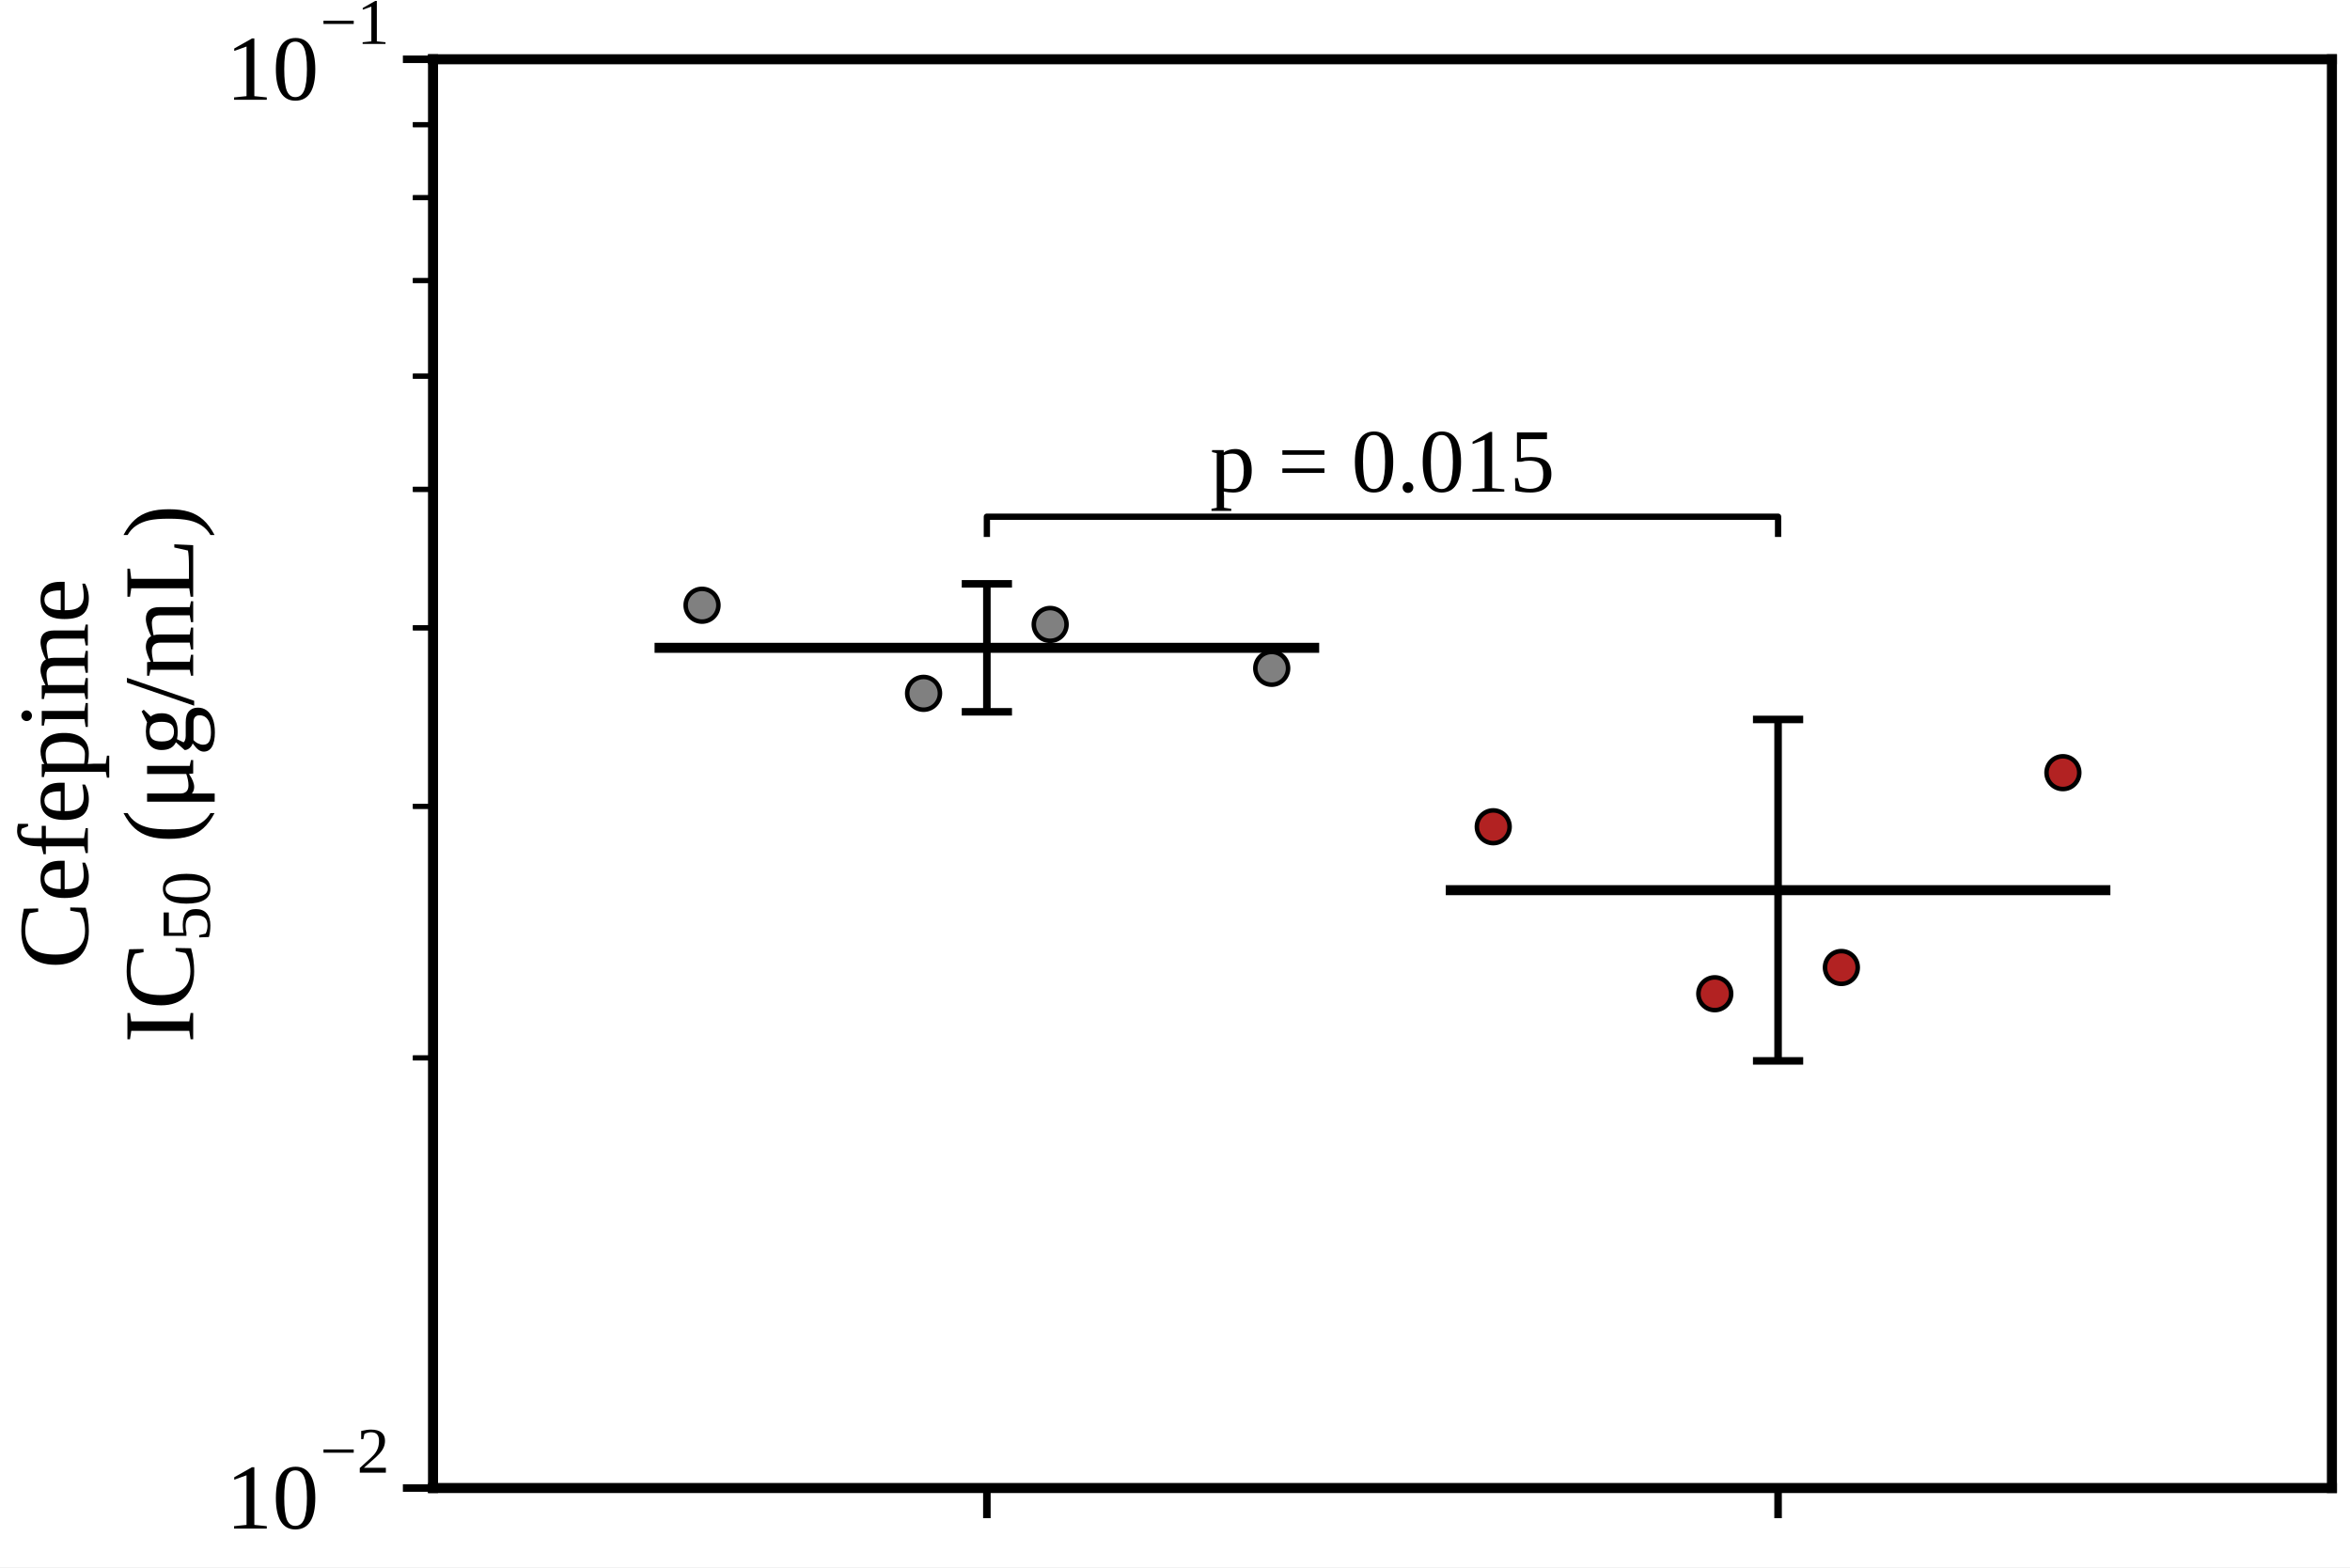
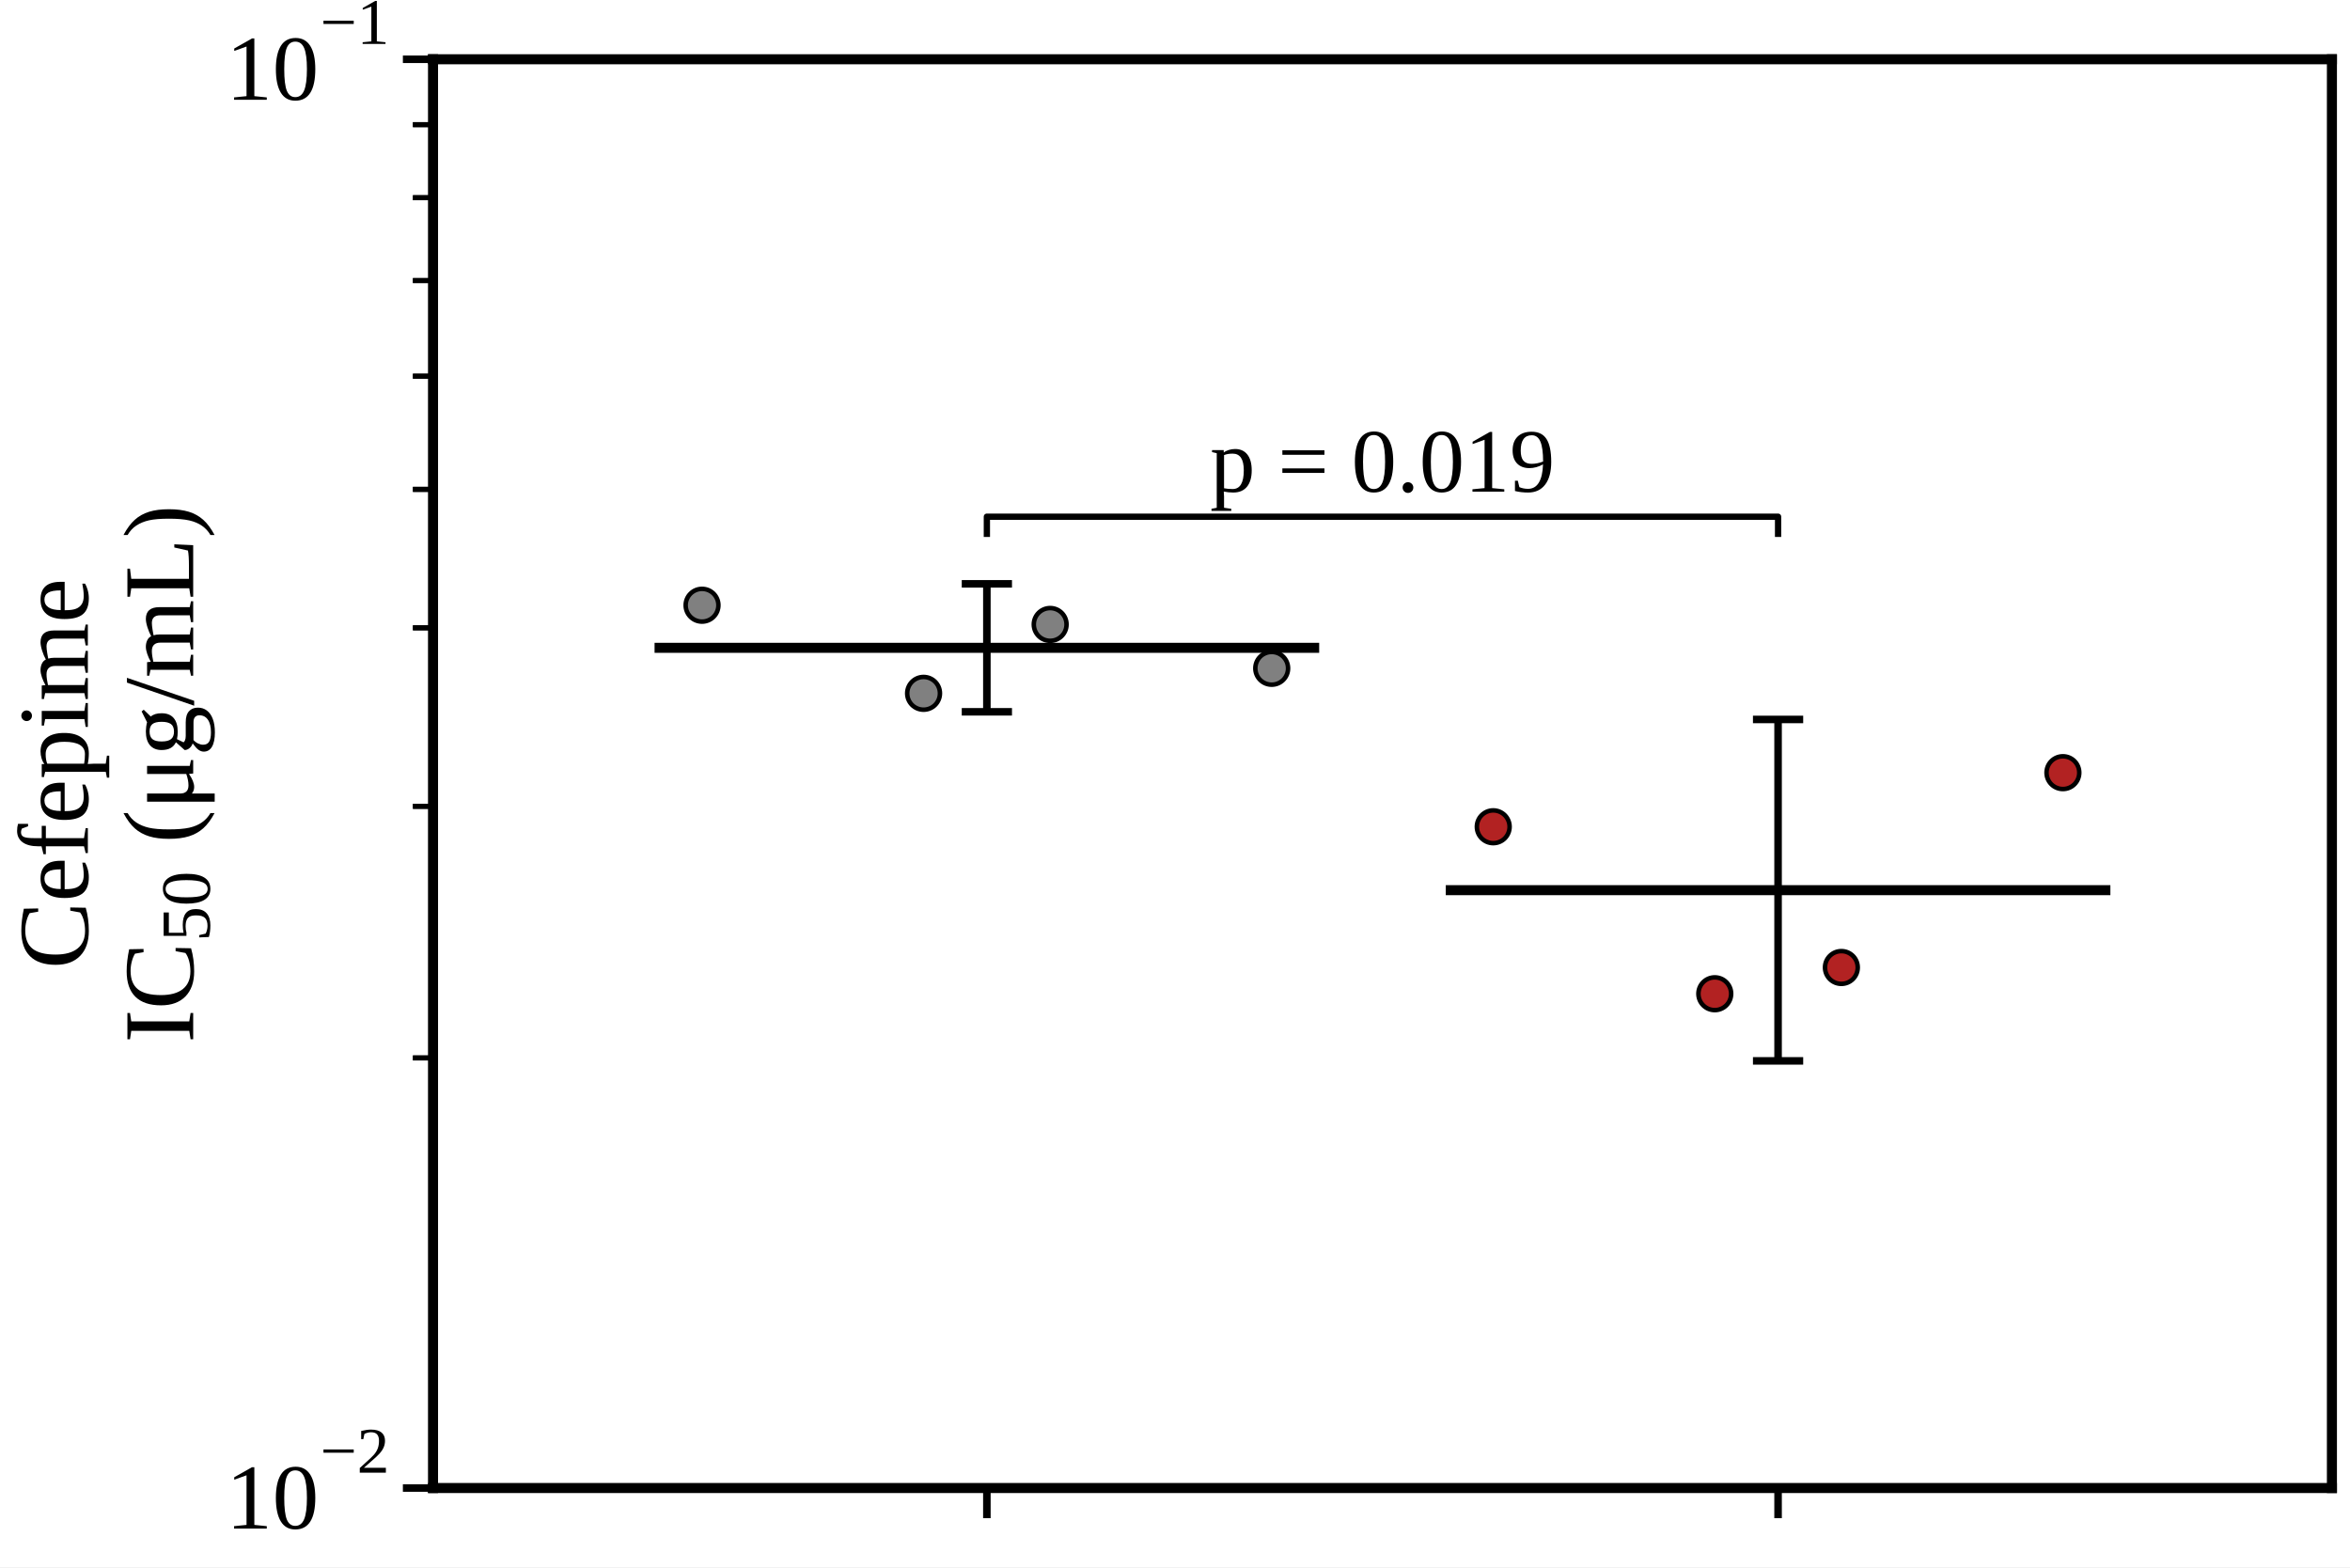
<svg xmlns="http://www.w3.org/2000/svg" xmlns:xlink="http://www.w3.org/1999/xlink" width="935.601pt" height="623.9pt" viewBox="0 0 935.601 623.9" version="1.1">
  <defs>
    <style type="text/css">*{stroke-linejoin: round; stroke-linecap: butt}</style>
  </defs>
  <g id="figure_1">
    <g id="patch_1">
      <path d="M 0 623.9  L 935.601 623.9  L 935.601 0  L 0 0  z " style="fill: #ffffff" />
    </g>
    <g id="axes_1">
      <g id="patch_2">
        <path d="M 172.401 592.393  L 928.401 592.393  L 928.401 23.593  L 172.401 23.593  z " style="fill: #ffffff" />
      </g>
      <g id="matplotlib.axis_1">
        <g id="xtick_1">
          <g id="line2d_1">
            <defs>
-               <path id="m1f41d0ebd5" d="M 0 0  L 0 12  " style="stroke: #000000; stroke-width: 3" />
+               <path id="m327db080ce" d="M 0 0  L 0 12  " style="stroke: #000000; stroke-width: 3" />
            </defs>
            <g>
-               <use xlink:href="#m1f41d0ebd5" x="392.901" y="592.393" style="stroke: #000000; stroke-width: 3" />
+               <use xlink:href="#m327db080ce" x="392.901" y="592.393" style="stroke: #000000; stroke-width: 3" />
            </g>
          </g>
        </g>
        <g id="xtick_2">
          <g id="line2d_2">
            <g>
-               <use xlink:href="#m1f41d0ebd5" x="707.901" y="592.393" style="stroke: #000000; stroke-width: 3" />
+               <use xlink:href="#m327db080ce" x="707.901" y="592.393" style="stroke: #000000; stroke-width: 3" />
            </g>
          </g>
        </g>
      </g>
      <g id="matplotlib.axis_2">
        <g id="ytick_1">
          <g id="line2d_3">
            <defs>
-               <path id="m4e230e4456" d="M 0 0  L -12 0  " style="stroke: #000000; stroke-width: 3" />
+               <path id="m314ad1c992" d="M 0 0  L -12 0  " style="stroke: #000000; stroke-width: 3" />
            </defs>
            <g>
-               <use xlink:href="#m4e230e4456" x="172.401" y="592.393" style="stroke: #000000; stroke-width: 3" />
+               <use xlink:href="#m314ad1c992" x="172.401" y="592.393" style="stroke: #000000; stroke-width: 3" />
            </g>
          </g>
          <g id="text_1">
            <g transform="translate(89.93125 608.7855)">
              <text>
                <tspan x="0" y="-0.258" style="font-size: 37px; font-family: 'Times New Roman'">1</tspan>
                <tspan x="18.5" y="-0.258" style="font-size: 37px; font-family: 'Times New Roman'">0</tspan>
                <tspan x="37.556" y="-22.5" style="font-size: 25.9px; font-family: 'Times New Roman'">−</tspan>
                <tspan x="52.163" y="-22.5" style="font-size: 25.9px; font-family: 'Times New Roman'">2</tspan>
              </text>
            </g>
          </g>
        </g>
        <g id="ytick_2">
          <g id="line2d_4">
            <g>
-               <use xlink:href="#m4e230e4456" x="172.401" y="23.593" style="stroke: #000000; stroke-width: 3" />
+               <use xlink:href="#m314ad1c992" x="172.401" y="23.593" style="stroke: #000000; stroke-width: 3" />
            </g>
          </g>
          <g id="text_2">
            <g transform="translate(89.93125 39.98547)">
              <text>
                <tspan x="0" y="-0.258" style="font-size: 37px; font-family: 'Times New Roman'">1</tspan>
                <tspan x="18.5" y="-0.258" style="font-size: 37px; font-family: 'Times New Roman'">0</tspan>
                <tspan x="37.556" y="-22.5" style="font-size: 25.9px; font-family: 'Times New Roman'">−</tspan>
                <tspan x="52.163" y="-22.5" style="font-size: 25.9px; font-family: 'Times New Roman'">1</tspan>
              </text>
            </g>
          </g>
        </g>
        <g id="ytick_3">
          <g id="line2d_5">
            <defs>
-               <path id="mad0db91a02" d="M 0 0  L -8 0  " style="stroke: #000000; stroke-width: 2" />
+               <path id="m3eb0525d43" d="M 0 0  L -8 0  " style="stroke: #000000; stroke-width: 2" />
            </defs>
            <g>
-               <use xlink:href="#mad0db91a02" x="172.401" y="421.167" style="stroke: #000000; stroke-width: 2" />
+               <use xlink:href="#m3eb0525d43" x="172.401" y="421.167" style="stroke: #000000; stroke-width: 2" />
            </g>
          </g>
        </g>
        <g id="ytick_4">
          <g id="line2d_6">
            <g>
-               <use xlink:href="#mad0db91a02" x="172.401" y="321.006" style="stroke: #000000; stroke-width: 2" />
+               <use xlink:href="#m3eb0525d43" x="172.401" y="321.006" style="stroke: #000000; stroke-width: 2" />
            </g>
          </g>
        </g>
        <g id="ytick_5">
          <g id="line2d_7">
            <g>
-               <use xlink:href="#mad0db91a02" x="172.401" y="249.941" style="stroke: #000000; stroke-width: 2" />
+               <use xlink:href="#m3eb0525d43" x="172.401" y="249.941" style="stroke: #000000; stroke-width: 2" />
            </g>
          </g>
        </g>
        <g id="ytick_6">
          <g id="line2d_8">
            <g>
-               <use xlink:href="#mad0db91a02" x="172.401" y="194.819" style="stroke: #000000; stroke-width: 2" />
+               <use xlink:href="#m3eb0525d43" x="172.401" y="194.819" style="stroke: #000000; stroke-width: 2" />
            </g>
          </g>
        </g>
        <g id="ytick_7">
          <g id="line2d_9">
            <g>
-               <use xlink:href="#mad0db91a02" x="172.401" y="149.78" style="stroke: #000000; stroke-width: 2" />
+               <use xlink:href="#m3eb0525d43" x="172.401" y="149.78" style="stroke: #000000; stroke-width: 2" />
            </g>
          </g>
        </g>
        <g id="ytick_8">
          <g id="line2d_10">
            <g>
-               <use xlink:href="#mad0db91a02" x="172.401" y="111.701" style="stroke: #000000; stroke-width: 2" />
+               <use xlink:href="#m3eb0525d43" x="172.401" y="111.701" style="stroke: #000000; stroke-width: 2" />
            </g>
          </g>
        </g>
        <g id="ytick_9">
          <g id="line2d_11">
            <g>
-               <use xlink:href="#mad0db91a02" x="172.401" y="78.715" style="stroke: #000000; stroke-width: 2" />
+               <use xlink:href="#m3eb0525d43" x="172.401" y="78.715" style="stroke: #000000; stroke-width: 2" />
            </g>
          </g>
        </g>
        <g id="ytick_10">
          <g id="line2d_12">
            <g>
-               <use xlink:href="#mad0db91a02" x="172.401" y="49.62" style="stroke: #000000; stroke-width: 2" />
+               <use xlink:href="#m3eb0525d43" x="172.401" y="49.62" style="stroke: #000000; stroke-width: 2" />
            </g>
          </g>
        </g>
        <g id="ytick_11">
          <g id="line2d_13">
            <g>
-               <use xlink:href="#mad0db91a02" x="172.401" y="421.167" style="stroke: #000000; stroke-width: 2" />
+               <use xlink:href="#m3eb0525d43" x="172.401" y="421.167" style="stroke: #000000; stroke-width: 2" />
            </g>
          </g>
        </g>
        <g id="ytick_12">
          <g id="line2d_14">
            <g>
-               <use xlink:href="#mad0db91a02" x="172.401" y="321.006" style="stroke: #000000; stroke-width: 2" />
+               <use xlink:href="#m3eb0525d43" x="172.401" y="321.006" style="stroke: #000000; stroke-width: 2" />
            </g>
          </g>
        </g>
        <g id="ytick_13">
          <g id="line2d_15">
            <g>
-               <use xlink:href="#mad0db91a02" x="172.401" y="249.941" style="stroke: #000000; stroke-width: 2" />
+               <use xlink:href="#m3eb0525d43" x="172.401" y="249.941" style="stroke: #000000; stroke-width: 2" />
            </g>
          </g>
        </g>
        <g id="ytick_14">
          <g id="line2d_16">
            <g>
-               <use xlink:href="#mad0db91a02" x="172.401" y="194.819" style="stroke: #000000; stroke-width: 2" />
+               <use xlink:href="#m3eb0525d43" x="172.401" y="194.819" style="stroke: #000000; stroke-width: 2" />
            </g>
          </g>
        </g>
        <g id="ytick_15">
          <g id="line2d_17">
            <g>
-               <use xlink:href="#mad0db91a02" x="172.401" y="149.78" style="stroke: #000000; stroke-width: 2" />
+               <use xlink:href="#m3eb0525d43" x="172.401" y="149.78" style="stroke: #000000; stroke-width: 2" />
            </g>
          </g>
        </g>
        <g id="ytick_16">
          <g id="line2d_18">
            <g>
-               <use xlink:href="#mad0db91a02" x="172.401" y="111.701" style="stroke: #000000; stroke-width: 2" />
+               <use xlink:href="#m3eb0525d43" x="172.401" y="111.701" style="stroke: #000000; stroke-width: 2" />
            </g>
          </g>
        </g>
        <g id="ytick_17">
          <g id="line2d_19">
            <g>
-               <use xlink:href="#mad0db91a02" x="172.401" y="78.715" style="stroke: #000000; stroke-width: 2" />
+               <use xlink:href="#m3eb0525d43" x="172.401" y="78.715" style="stroke: #000000; stroke-width: 2" />
            </g>
          </g>
        </g>
        <g id="ytick_18">
          <g id="line2d_20">
            <g>
-               <use xlink:href="#mad0db91a02" x="172.401" y="49.62" style="stroke: #000000; stroke-width: 2" />
+               <use xlink:href="#m3eb0525d43" x="172.401" y="49.62" style="stroke: #000000; stroke-width: 2" />
            </g>
          </g>
        </g>
        <g id="text_3">
          <text style="font-size: 40px; font-family: 'Times New Roman'" transform="translate(34.975 385.7396) rotate(-90)">Cefepime</text>
          <g transform="translate(77.13125 415.1927) rotate(-90)">
            <text>
              <tspan x="0" y="-0.219" style="font-size: 40px; font-family: 'Times New Roman'">I</tspan>
              <tspan x="13.32" y="-0.219" style="font-size: 40px; font-family: 'Times New Roman'">C</tspan>
              <tspan x="69.477" y="-0.219" style="font-size: 40px; font-family: 'Times New Roman'"> </tspan>
              <tspan x="79.477" y="-0.219" style="font-size: 40px; font-family: 'Times New Roman'">(</tspan>
              <tspan x="92.797" y="-0.219" style="font-size: 40px; font-family: 'Times New Roman'">μ</tspan>
              <tspan x="114.242" y="-0.219" style="font-size: 40px; font-family: 'Times New Roman'">g</tspan>
              <tspan x="134.242" y="-0.219" style="font-size: 40px; font-family: 'Times New Roman'">/</tspan>
              <tspan x="145.355" y="-0.219" style="font-size: 40px; font-family: 'Times New Roman'">m</tspan>
              <tspan x="176.469" y="-0.219" style="font-size: 40px; font-family: 'Times New Roman'">L</tspan>
              <tspan x="200.902" y="-0.219" style="font-size: 40px; font-family: 'Times New Roman'">)</tspan>
              <tspan x="40.383" y="6.344" style="font-size: 28px; font-family: 'Times New Roman'">5</tspan>
              <tspan x="54.383" y="6.344" style="font-size: 28px; font-family: 'Times New Roman'">0</tspan>
            </text>
          </g>
        </g>
      </g>
      <g id="patch_3">
        <path d="M 172.401 592.393  L 172.401 23.593  " style="fill: none; stroke: #000000; stroke-width: 4; stroke-linejoin: miter; stroke-linecap: square" />
      </g>
      <g id="patch_4">
        <path d="M 928.401 592.393  L 928.401 23.593  " style="fill: none; stroke: #000000; stroke-width: 4; stroke-linejoin: miter; stroke-linecap: square" />
      </g>
      <g id="patch_5">
        <path d="M 172.401 592.393  L 928.401 592.393  " style="fill: none; stroke: #000000; stroke-width: 4; stroke-linejoin: miter; stroke-linecap: square" />
      </g>
      <g id="patch_6">
        <path d="M 172.401 23.593  L 928.401 23.593  " style="fill: none; stroke: #000000; stroke-width: 4; stroke-linejoin: miter; stroke-linecap: square" />
      </g>
      <g id="text_4">
-         <text style="font-size: 36px; font-family: 'Times New Roman'; text-anchor: middle" x="550.401" y="195.722" transform="rotate(-0 550.4013 195.7222)">p = 0.015</text>
+         <text style="font-size: 36px; font-family: 'Times New Roman'; text-anchor: middle" x="550.401" y="195.722" transform="rotate(-0 550.4013 195.7222)">p = 0.019</text>
      </g>
      <g id="LineCollection_1">
-         <path d="M 260.601 257.906  L 525.201 257.906  " clip-path="url(#p7e2e4bb55b)" style="fill: none; stroke: #000000; stroke-width: 4" />
+         <path d="M 260.601 257.906  L 525.201 257.906  " clip-path="url(#p25c1acee68)" style="fill: none; stroke: #000000; stroke-width: 4" />
      </g>
      <g id="LineCollection_2">
-         <path d="M 392.901 283.38  L 392.901 232.432  " clip-path="url(#p7e2e4bb55b)" style="fill: none; stroke: #000000; stroke-width: 3" />
+         <path d="M 392.901 283.38  L 392.901 232.432  " clip-path="url(#p25c1acee68)" style="fill: none; stroke: #000000; stroke-width: 3" />
      </g>
      <g id="line2d_21">
        <defs>
-           <path id="m8c7a7fa757" d="M 10 0  L -10 -0  " style="stroke: #000000; stroke-width: 3" />
+           <path id="m0da787a371" d="M 10 0  L -10 -0  " style="stroke: #000000; stroke-width: 3" />
        </defs>
-         <g clip-path="url(#p7e2e4bb55b)">
-           <use xlink:href="#m8c7a7fa757" x="392.901" y="283.38" style="fill: #1f77b4; stroke: #000000; stroke-width: 3" />
+         <g clip-path="url(#p25c1acee68)">
+           <use xlink:href="#m0da787a371" x="392.901" y="283.38" style="fill: #1f77b4; stroke: #000000; stroke-width: 3" />
        </g>
      </g>
      <g id="line2d_22">
-         <g clip-path="url(#p7e2e4bb55b)">
-           <use xlink:href="#m8c7a7fa757" x="392.901" y="232.432" style="fill: #1f77b4; stroke: #000000; stroke-width: 3" />
+         <g clip-path="url(#p25c1acee68)">
+           <use xlink:href="#m0da787a371" x="392.901" y="232.432" style="fill: #1f77b4; stroke: #000000; stroke-width: 3" />
        </g>
      </g>
      <g id="LineCollection_3">
-         <path d="M 575.601 354.382  L 840.201 354.382  " clip-path="url(#p7e2e4bb55b)" style="fill: none; stroke: #000000; stroke-width: 4" />
+         <path d="M 575.601 354.382  L 840.201 354.382  " clip-path="url(#p25c1acee68)" style="fill: none; stroke: #000000; stroke-width: 4" />
      </g>
      <g id="LineCollection_4">
-         <path d="M 707.901 422.346  L 707.901 286.418  " clip-path="url(#p7e2e4bb55b)" style="fill: none; stroke: #000000; stroke-width: 3" />
+         <path d="M 707.901 422.346  L 707.901 286.418  " clip-path="url(#p25c1acee68)" style="fill: none; stroke: #000000; stroke-width: 3" />
      </g>
      <g id="line2d_23">
-         <g clip-path="url(#p7e2e4bb55b)">
-           <use xlink:href="#m8c7a7fa757" x="707.901" y="422.346" style="fill: #1f77b4; stroke: #000000; stroke-width: 3" />
+         <g clip-path="url(#p25c1acee68)">
+           <use xlink:href="#m0da787a371" x="707.901" y="422.346" style="fill: #1f77b4; stroke: #000000; stroke-width: 3" />
        </g>
      </g>
      <g id="line2d_24">
-         <g clip-path="url(#p7e2e4bb55b)">
-           <use xlink:href="#m8c7a7fa757" x="707.901" y="286.418" style="fill: #1f77b4; stroke: #000000; stroke-width: 3" />
+         <g clip-path="url(#p25c1acee68)">
+           <use xlink:href="#m0da787a371" x="707.901" y="286.418" style="fill: #1f77b4; stroke: #000000; stroke-width: 3" />
        </g>
      </g>
      <g id="PathCollection_1">
        <defs>
-           <path id="ma5dd7a3ae7" d="M 0 6.519  C 1.729 6.519 3.387 5.832 4.61 4.61  C 5.832 3.387 6.519 1.729 6.519 0  C 6.519 -1.729 5.832 -3.387 4.61 -4.61  C 3.387 -5.832 1.729 -6.519 0 -6.519  C -1.729 -6.519 -3.387 -5.832 -4.61 -4.61  C -5.832 -3.387 -6.519 -1.729 -6.519 0  C -6.519 1.729 -5.832 3.387 -4.61 4.61  C -3.387 5.832 -1.729 6.519 0 6.519  z " style="stroke: #000000; stroke-width: 1.8" />
+           <path id="m2e02867793" d="M 0 6.519  C 1.729 6.519 3.387 5.832 4.61 4.61  C 5.832 3.387 6.519 1.729 6.519 0  C 6.519 -1.729 5.832 -3.387 4.61 -4.61  C 3.387 -5.832 1.729 -6.519 0 -6.519  C -1.729 -6.519 -3.387 -5.832 -4.61 -4.61  C -5.832 -3.387 -6.519 -1.729 -6.519 0  C -6.519 1.729 -5.832 3.387 -4.61 4.61  C -3.387 5.832 -1.729 6.519 0 6.519  z " style="stroke: #000000; stroke-width: 1.8" />
        </defs>
-         <g clip-path="url(#p7e2e4bb55b)">
-           <use xlink:href="#ma5dd7a3ae7" x="279.501" y="240.949" style="fill: #808080; stroke: #000000; stroke-width: 1.8" />
-           <use xlink:href="#ma5dd7a3ae7" x="367.701" y="276.021" style="fill: #808080; stroke: #000000; stroke-width: 1.8" />
-           <use xlink:href="#ma5dd7a3ae7" x="418.101" y="248.594" style="fill: #808080; stroke: #000000; stroke-width: 1.8" />
-           <use xlink:href="#ma5dd7a3ae7" x="506.301" y="266.059" style="fill: #808080; stroke: #000000; stroke-width: 1.8" />
+         <g clip-path="url(#p25c1acee68)">
+           <use xlink:href="#m2e02867793" x="279.501" y="240.949" style="fill: #808080; stroke: #000000; stroke-width: 1.8" />
+           <use xlink:href="#m2e02867793" x="367.701" y="276.021" style="fill: #808080; stroke: #000000; stroke-width: 1.8" />
+           <use xlink:href="#m2e02867793" x="418.101" y="248.594" style="fill: #808080; stroke: #000000; stroke-width: 1.8" />
+           <use xlink:href="#m2e02867793" x="506.301" y="266.059" style="fill: #808080; stroke: #000000; stroke-width: 1.8" />
        </g>
      </g>
      <g id="PathCollection_2">
        <defs>
-           <path id="mc13c5e1394" d="M 0 6.519  C 1.729 6.519 3.387 5.832 4.61 4.61  C 5.832 3.387 6.519 1.729 6.519 0  C 6.519 -1.729 5.832 -3.387 4.61 -4.61  C 3.387 -5.832 1.729 -6.519 0 -6.519  C -1.729 -6.519 -3.387 -5.832 -4.61 -4.61  C -5.832 -3.387 -6.519 -1.729 -6.519 0  C -6.519 1.729 -5.832 3.387 -4.61 4.61  C -3.387 5.832 -1.729 6.519 0 6.519  z " style="stroke: #000000; stroke-width: 1.8" />
+           <path id="m6ff1be8246" d="M 0 6.519  C 1.729 6.519 3.387 5.832 4.61 4.61  C 5.832 3.387 6.519 1.729 6.519 0  C 6.519 -1.729 5.832 -3.387 4.61 -4.61  C 3.387 -5.832 1.729 -6.519 0 -6.519  C -1.729 -6.519 -3.387 -5.832 -4.61 -4.61  C -5.832 -3.387 -6.519 -1.729 -6.519 0  C -6.519 1.729 -5.832 3.387 -4.61 4.61  C -3.387 5.832 -1.729 6.519 0 6.519  z " style="stroke: #000000; stroke-width: 1.8" />
        </defs>
-         <g clip-path="url(#p7e2e4bb55b)">
-           <use xlink:href="#mc13c5e1394" x="594.501" y="329.143" style="fill: #b22222; stroke: #000000; stroke-width: 1.8" />
-           <use xlink:href="#mc13c5e1394" x="682.701" y="395.617" style="fill: #b22222; stroke: #000000; stroke-width: 1.8" />
-           <use xlink:href="#mc13c5e1394" x="733.101" y="385.163" style="fill: #b22222; stroke: #000000; stroke-width: 1.8" />
-           <use xlink:href="#mc13c5e1394" x="821.301" y="307.604" style="fill: #b22222; stroke: #000000; stroke-width: 1.8" />
+         <g clip-path="url(#p25c1acee68)">
+           <use xlink:href="#m6ff1be8246" x="594.501" y="329.143" style="fill: #b22222; stroke: #000000; stroke-width: 1.8" />
+           <use xlink:href="#m6ff1be8246" x="682.701" y="395.617" style="fill: #b22222; stroke: #000000; stroke-width: 1.8" />
+           <use xlink:href="#m6ff1be8246" x="733.101" y="385.163" style="fill: #b22222; stroke: #000000; stroke-width: 1.8" />
+           <use xlink:href="#m6ff1be8246" x="821.301" y="307.604" style="fill: #b22222; stroke: #000000; stroke-width: 1.8" />
        </g>
      </g>
      <g id="line2d_25">
-         <path d="M 392.901 212.524  L 392.901 205.698  L 707.901 205.698  L 707.901 212.524  " clip-path="url(#p7e2e4bb55b)" style="fill: none; stroke: #000000; stroke-width: 2.5; stroke-linecap: square" />
+         <path d="M 392.901 212.524  L 392.901 205.698  L 707.901 205.698  L 707.901 212.524  " clip-path="url(#p25c1acee68)" style="fill: none; stroke: #000000; stroke-width: 2.5; stroke-linecap: square" />
      </g>
    </g>
  </g>
  <defs>
-     <clipPath id="p7e2e4bb55b">
+     <clipPath id="p25c1acee68">
      <rect x="172.401" y="23.593" width="756" height="568.8" />
    </clipPath>
  </defs>
</svg>
